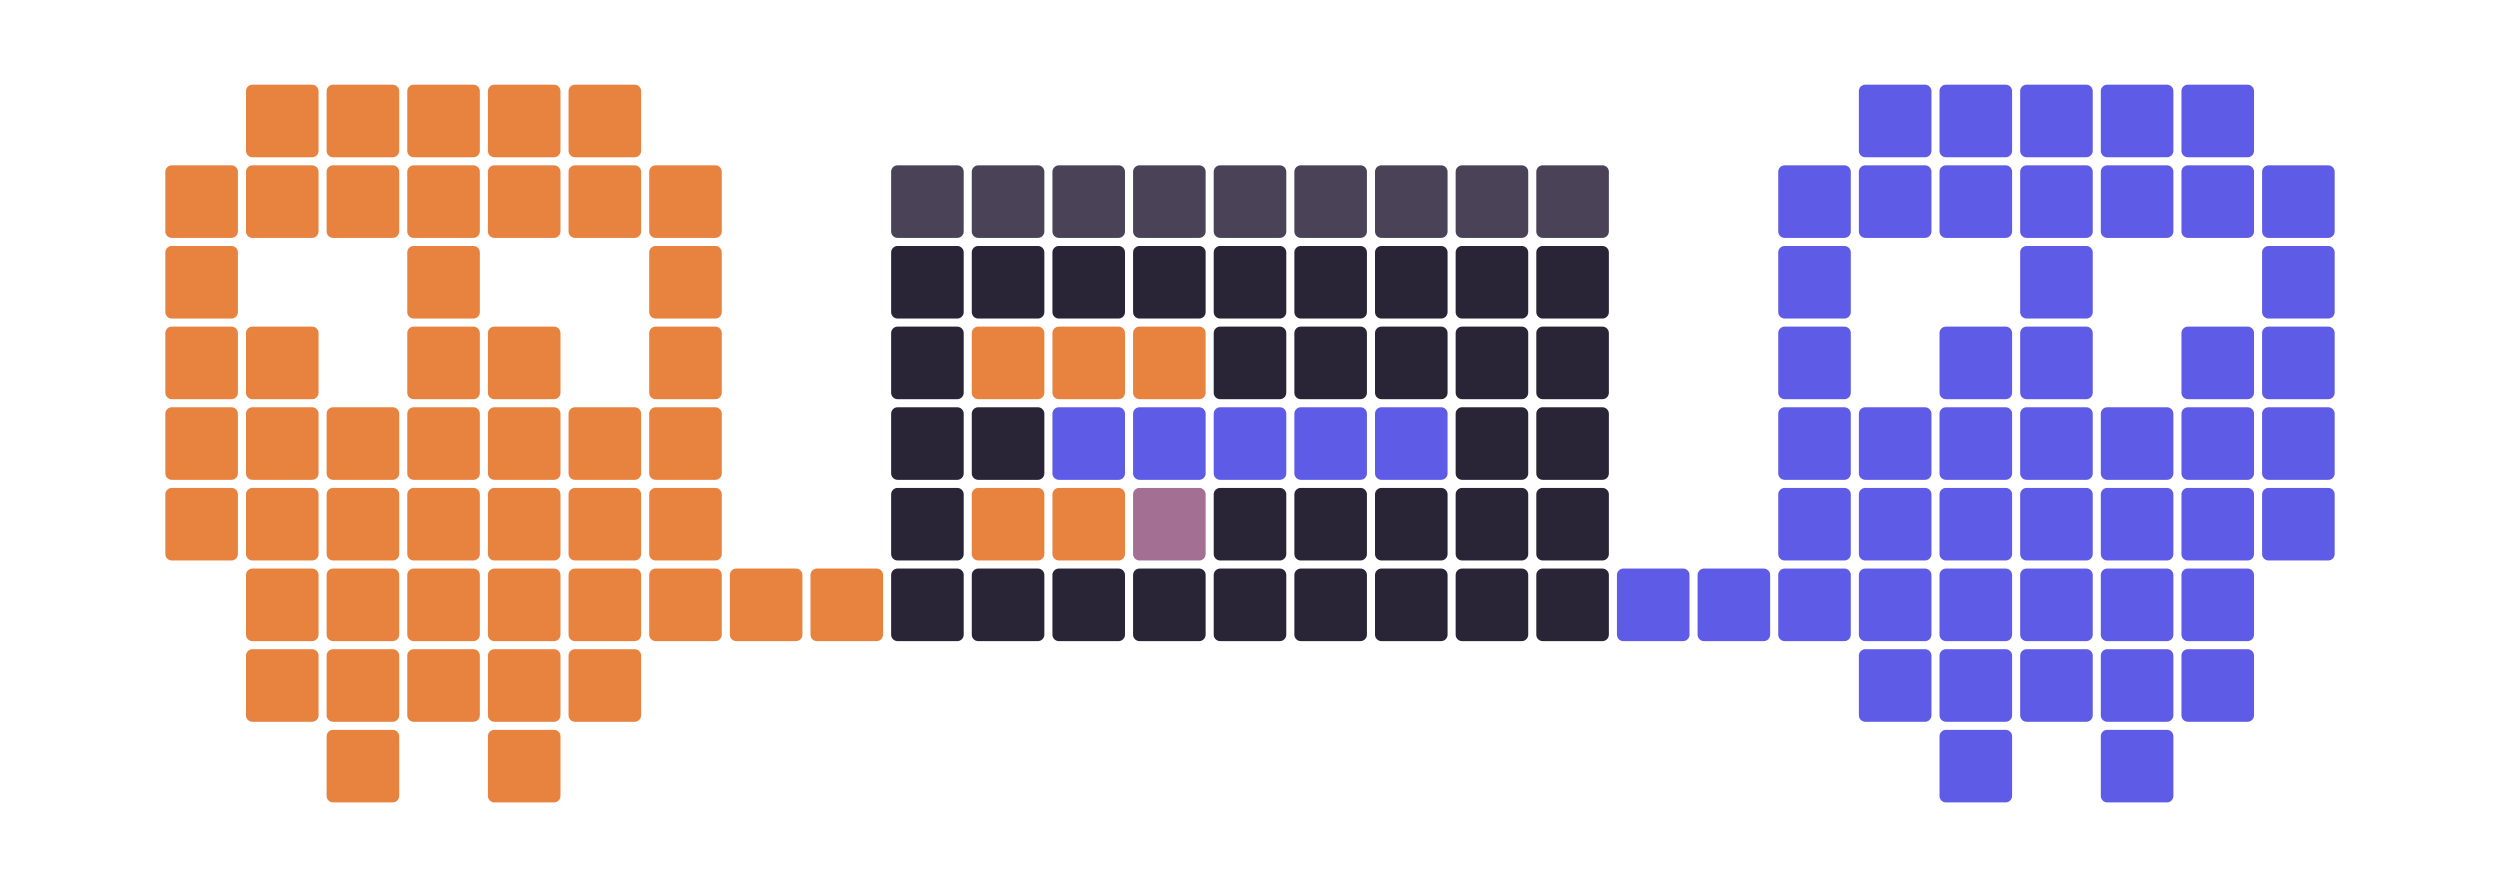
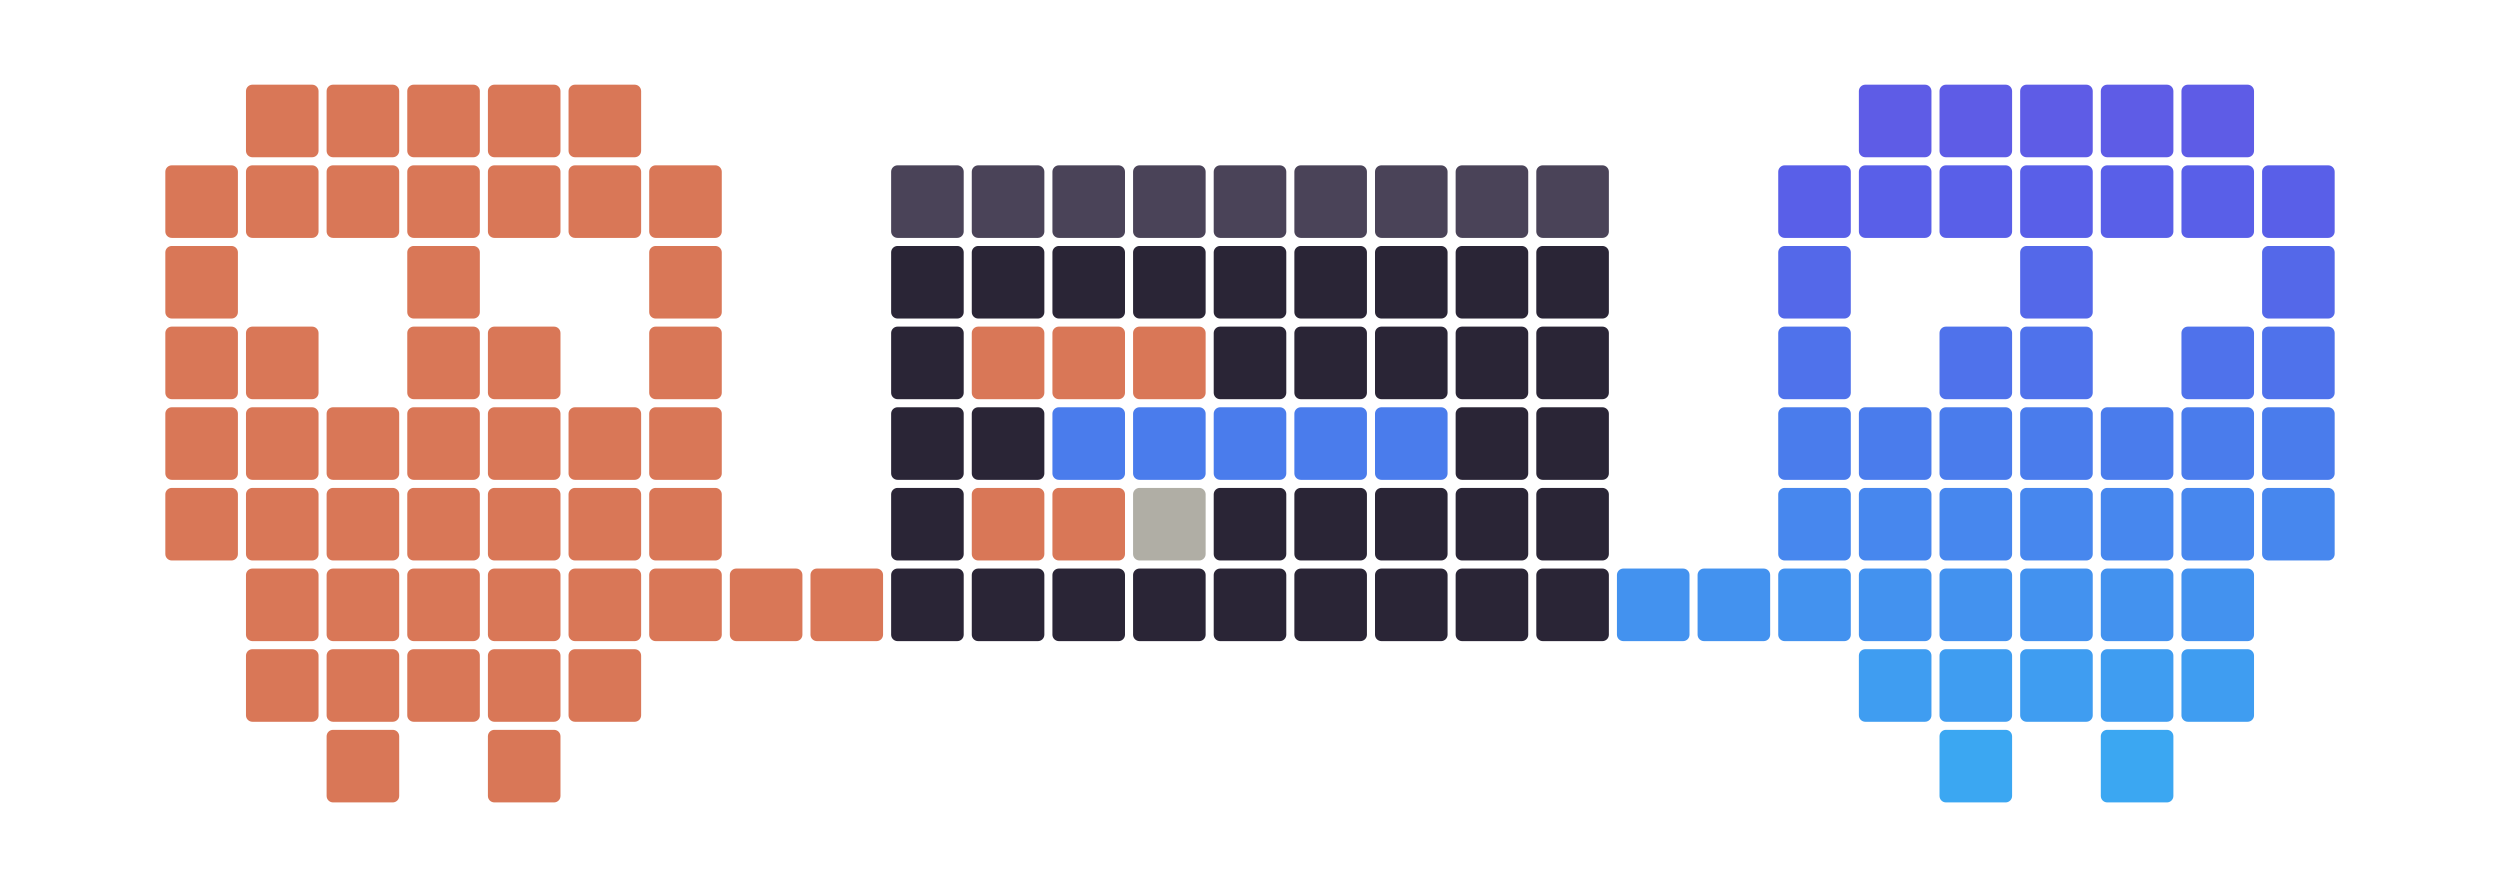
<svg xmlns="http://www.w3.org/2000/svg" viewBox="-1 -1 31 11">
-   <rect x="2.05" y="0.05" width="0.90" height="0.90" rx="0.08" fill="#E8823F" />
-   <rect x="3.05" y="0.05" width="0.90" height="0.90" rx="0.08" fill="#E8823F" />
-   <rect x="4.05" y="0.05" width="0.90" height="0.90" rx="0.08" fill="#E8823F" />
-   <rect x="5.05" y="0.05" width="0.90" height="0.90" rx="0.08" fill="#E8823F" />
-   <rect x="6.05" y="0.05" width="0.90" height="0.90" rx="0.08" fill="#E8823F" />
-   <rect x="1.05" y="1.05" width="0.90" height="0.90" rx="0.08" fill="#E8823F" />
-   <rect x="2.05" y="1.05" width="0.90" height="0.90" rx="0.08" fill="#E8823F" />
-   <rect x="3.05" y="1.05" width="0.90" height="0.90" rx="0.08" fill="#E8823F" />
-   <rect x="4.05" y="1.05" width="0.90" height="0.90" rx="0.08" fill="#E8823F" />
-   <rect x="5.05" y="1.05" width="0.90" height="0.90" rx="0.08" fill="#E8823F" />
-   <rect x="6.05" y="1.05" width="0.90" height="0.90" rx="0.08" fill="#E8823F" />
-   <rect x="7.05" y="1.05" width="0.90" height="0.90" rx="0.08" fill="#E8823F" />
-   <rect x="1.05" y="2.05" width="0.90" height="0.90" rx="0.08" fill="#E8823F" />
-   <rect x="4.05" y="2.05" width="0.90" height="0.90" rx="0.08" fill="#E8823F" />
-   <rect x="7.05" y="2.05" width="0.90" height="0.90" rx="0.08" fill="#E8823F" />
-   <rect x="1.05" y="3.05" width="0.90" height="0.90" rx="0.08" fill="#E8823F" />
-   <rect x="2.05" y="3.05" width="0.90" height="0.90" rx="0.08" fill="#E8823F" />
-   <rect x="4.05" y="3.05" width="0.90" height="0.90" rx="0.08" fill="#E8823F" />
-   <rect x="5.05" y="3.05" width="0.90" height="0.90" rx="0.08" fill="#E8823F" />
-   <rect x="7.05" y="3.05" width="0.90" height="0.90" rx="0.08" fill="#E8823F" />
-   <rect x="1.05" y="4.05" width="0.90" height="0.90" rx="0.08" fill="#E8823F" />
-   <rect x="2.05" y="4.05" width="0.90" height="0.90" rx="0.08" fill="#E8823F" />
-   <rect x="3.05" y="4.05" width="0.90" height="0.90" rx="0.08" fill="#E8823F" />
-   <rect x="4.05" y="4.05" width="0.90" height="0.90" rx="0.08" fill="#E8823F" />
-   <rect x="5.05" y="4.05" width="0.90" height="0.90" rx="0.08" fill="#E8823F" />
-   <rect x="6.05" y="4.05" width="0.90" height="0.90" rx="0.08" fill="#E8823F" />
-   <rect x="7.05" y="4.05" width="0.90" height="0.90" rx="0.08" fill="#E8823F" />
-   <rect x="1.05" y="5.05" width="0.90" height="0.90" rx="0.08" fill="#E8823F" />
-   <rect x="2.05" y="5.05" width="0.90" height="0.90" rx="0.08" fill="#E8823F" />
-   <rect x="3.05" y="5.05" width="0.90" height="0.90" rx="0.08" fill="#E8823F" />
-   <rect x="4.05" y="5.05" width="0.90" height="0.90" rx="0.08" fill="#E8823F" />
-   <rect x="5.05" y="5.05" width="0.90" height="0.90" rx="0.08" fill="#E8823F" />
-   <rect x="6.05" y="5.05" width="0.90" height="0.90" rx="0.08" fill="#E8823F" />
-   <rect x="7.05" y="5.05" width="0.90" height="0.90" rx="0.08" fill="#E8823F" />
-   <rect x="2.05" y="6.05" width="0.90" height="0.90" rx="0.08" fill="#E8823F" />
-   <rect x="3.05" y="6.05" width="0.90" height="0.90" rx="0.08" fill="#E8823F" />
-   <rect x="4.05" y="6.05" width="0.90" height="0.90" rx="0.08" fill="#E8823F" />
-   <rect x="5.05" y="6.05" width="0.90" height="0.90" rx="0.08" fill="#E8823F" />
-   <rect x="6.05" y="6.05" width="0.90" height="0.90" rx="0.08" fill="#E8823F" />
-   <rect x="7.05" y="6.05" width="0.90" height="0.90" rx="0.08" fill="#E8823F" />
-   <rect x="8.05" y="6.05" width="0.90" height="0.90" rx="0.08" fill="#E8823F" />
-   <rect x="9.05" y="6.05" width="0.90" height="0.90" rx="0.08" fill="#E8823F" />
-   <rect x="2.05" y="7.05" width="0.90" height="0.90" rx="0.08" fill="#E8823F" />
-   <rect x="3.05" y="7.05" width="0.90" height="0.90" rx="0.08" fill="#E8823F" />
-   <rect x="4.05" y="7.05" width="0.90" height="0.90" rx="0.08" fill="#E8823F" />
-   <rect x="5.05" y="7.05" width="0.90" height="0.90" rx="0.08" fill="#E8823F" />
-   <rect x="6.05" y="7.05" width="0.90" height="0.90" rx="0.08" fill="#E8823F" />
-   <rect x="3.05" y="8.05" width="0.90" height="0.90" rx="0.08" fill="#E8823F" />
-   <rect x="5.05" y="8.05" width="0.90" height="0.90" rx="0.08" fill="#E8823F" />
-   <rect x="22.05" y="0.05" width="0.90" height="0.90" rx="0.08" fill="#5E5CE6" />
-   <rect x="23.05" y="0.05" width="0.90" height="0.90" rx="0.08" fill="#5E5CE6" />
-   <rect x="24.05" y="0.05" width="0.90" height="0.90" rx="0.08" fill="#5E5CE6" />
-   <rect x="25.05" y="0.05" width="0.90" height="0.90" rx="0.08" fill="#5E5CE6" />
-   <rect x="26.05" y="0.05" width="0.90" height="0.90" rx="0.08" fill="#5E5CE6" />
-   <rect x="21.05" y="1.05" width="0.90" height="0.90" rx="0.08" fill="#5E5CE6" />
-   <rect x="22.05" y="1.05" width="0.90" height="0.90" rx="0.08" fill="#5E5CE6" />
-   <rect x="23.05" y="1.05" width="0.90" height="0.90" rx="0.08" fill="#5E5CE6" />
-   <rect x="24.05" y="1.05" width="0.90" height="0.90" rx="0.08" fill="#5E5CE6" />
-   <rect x="25.05" y="1.05" width="0.90" height="0.90" rx="0.08" fill="#5E5CE6" />
-   <rect x="26.05" y="1.05" width="0.90" height="0.90" rx="0.08" fill="#5E5CE6" />
-   <rect x="27.05" y="1.05" width="0.90" height="0.90" rx="0.08" fill="#5E5CE6" />
-   <rect x="21.05" y="2.05" width="0.90" height="0.90" rx="0.08" fill="#5E5CE6" />
-   <rect x="24.05" y="2.05" width="0.90" height="0.90" rx="0.08" fill="#5E5CE6" />
-   <rect x="27.05" y="2.05" width="0.90" height="0.90" rx="0.08" fill="#5E5CE6" />
-   <rect x="21.05" y="3.05" width="0.90" height="0.90" rx="0.08" fill="#5E5CE6" />
-   <rect x="23.05" y="3.05" width="0.90" height="0.90" rx="0.08" fill="#5E5CE6" />
-   <rect x="24.05" y="3.05" width="0.90" height="0.90" rx="0.08" fill="#5E5CE6" />
-   <rect x="26.05" y="3.05" width="0.90" height="0.90" rx="0.08" fill="#5E5CE6" />
-   <rect x="27.05" y="3.05" width="0.90" height="0.90" rx="0.08" fill="#5E5CE6" />
-   <rect x="21.05" y="4.05" width="0.90" height="0.90" rx="0.08" fill="#5E5CE6" />
-   <rect x="22.05" y="4.05" width="0.90" height="0.90" rx="0.08" fill="#5E5CE6" />
-   <rect x="23.05" y="4.05" width="0.90" height="0.90" rx="0.08" fill="#5E5CE6" />
-   <rect x="24.05" y="4.05" width="0.90" height="0.90" rx="0.08" fill="#5E5CE6" />
-   <rect x="25.05" y="4.05" width="0.90" height="0.90" rx="0.08" fill="#5E5CE6" />
-   <rect x="26.05" y="4.05" width="0.90" height="0.90" rx="0.08" fill="#5E5CE6" />
-   <rect x="27.05" y="4.05" width="0.90" height="0.90" rx="0.08" fill="#5E5CE6" />
-   <rect x="21.05" y="5.05" width="0.90" height="0.90" rx="0.08" fill="#5E5CE6" />
-   <rect x="22.05" y="5.05" width="0.90" height="0.90" rx="0.08" fill="#5E5CE6" />
-   <rect x="23.05" y="5.05" width="0.90" height="0.90" rx="0.08" fill="#5E5CE6" />
-   <rect x="24.05" y="5.05" width="0.90" height="0.90" rx="0.08" fill="#5E5CE6" />
-   <rect x="25.05" y="5.05" width="0.90" height="0.90" rx="0.08" fill="#5E5CE6" />
-   <rect x="26.05" y="5.05" width="0.90" height="0.90" rx="0.08" fill="#5E5CE6" />
-   <rect x="27.05" y="5.05" width="0.90" height="0.90" rx="0.08" fill="#5E5CE6" />
-   <rect x="19.05" y="6.05" width="0.90" height="0.90" rx="0.08" fill="#5E5CE6" />
-   <rect x="20.05" y="6.05" width="0.90" height="0.90" rx="0.08" fill="#5E5CE6" />
-   <rect x="21.05" y="6.05" width="0.90" height="0.90" rx="0.08" fill="#5E5CE6" />
-   <rect x="22.05" y="6.05" width="0.90" height="0.90" rx="0.08" fill="#5E5CE6" />
-   <rect x="23.05" y="6.05" width="0.90" height="0.90" rx="0.08" fill="#5E5CE6" />
-   <rect x="24.05" y="6.05" width="0.90" height="0.90" rx="0.08" fill="#5E5CE6" />
-   <rect x="25.05" y="6.05" width="0.90" height="0.90" rx="0.08" fill="#5E5CE6" />
-   <rect x="26.05" y="6.05" width="0.90" height="0.90" rx="0.08" fill="#5E5CE6" />
-   <rect x="22.05" y="7.05" width="0.90" height="0.90" rx="0.08" fill="#5E5CE6" />
-   <rect x="23.05" y="7.05" width="0.90" height="0.90" rx="0.08" fill="#5E5CE6" />
-   <rect x="24.05" y="7.05" width="0.90" height="0.90" rx="0.08" fill="#5E5CE6" />
-   <rect x="25.05" y="7.05" width="0.90" height="0.90" rx="0.08" fill="#5E5CE6" />
-   <rect x="26.05" y="7.05" width="0.90" height="0.90" rx="0.08" fill="#5E5CE6" />
-   <rect x="23.05" y="8.05" width="0.90" height="0.90" rx="0.08" fill="#5E5CE6" />
-   <rect x="25.05" y="8.05" width="0.90" height="0.90" rx="0.08" fill="#5E5CE6" />
+   <defs>
+     <style>
+       .claude-agent rect { fill: #D97757; }
+       .codex-agent rect[y="0.05"] { fill: #5E5CE6; }
+       .codex-agent rect[y="1.05"] { fill: #595FE8; }
+       .codex-agent rect[y="2.05"] { fill: #5468E9; }
+       .codex-agent rect[y="3.05"] { fill: #4F72EB; }
+       .codex-agent rect[y="4.05"] { fill: #4A7CEC; }
+       .codex-agent rect[y="5.05"] { fill: #4787EE; }
+       .codex-agent rect[y="6.05"] { fill: #4392EF; }
+       .codex-agent rect[y="7.05"] { fill: #3F9DF1; }
+       .codex-agent rect[y="8.05"] { fill: #3BA7F2; }
+     </style>
+   </defs>
+   <g class="claude-agent">
+     <rect x="2.05" y="0.05" width="0.90" height="0.90" rx="0.08" fill="#E8823F" />
+     <rect x="3.05" y="0.05" width="0.90" height="0.90" rx="0.08" fill="#E8823F" />
+     <rect x="4.05" y="0.05" width="0.90" height="0.90" rx="0.08" fill="#E8823F" />
+     <rect x="5.05" y="0.05" width="0.90" height="0.90" rx="0.08" fill="#E8823F" />
+     <rect x="6.05" y="0.05" width="0.90" height="0.90" rx="0.08" fill="#E8823F" />
+     <rect x="1.05" y="1.05" width="0.90" height="0.90" rx="0.08" fill="#E8823F" />
+     <rect x="2.05" y="1.05" width="0.90" height="0.90" rx="0.08" fill="#E8823F" />
+     <rect x="3.05" y="1.05" width="0.90" height="0.90" rx="0.08" fill="#E8823F" />
+     <rect x="4.05" y="1.05" width="0.90" height="0.90" rx="0.08" fill="#E8823F" />
+     <rect x="5.05" y="1.05" width="0.90" height="0.90" rx="0.08" fill="#E8823F" />
+     <rect x="6.05" y="1.05" width="0.90" height="0.90" rx="0.08" fill="#E8823F" />
+     <rect x="7.05" y="1.05" width="0.90" height="0.90" rx="0.08" fill="#E8823F" />
+     <rect x="1.05" y="2.05" width="0.90" height="0.90" rx="0.08" fill="#E8823F" />
+     <rect x="4.05" y="2.05" width="0.90" height="0.90" rx="0.08" fill="#E8823F" />
+     <rect x="7.05" y="2.05" width="0.90" height="0.90" rx="0.08" fill="#E8823F" />
+     <rect x="1.05" y="3.05" width="0.90" height="0.90" rx="0.08" fill="#E8823F" />
+     <rect x="2.05" y="3.05" width="0.90" height="0.90" rx="0.08" fill="#E8823F" />
+     <rect x="4.05" y="3.05" width="0.90" height="0.90" rx="0.08" fill="#E8823F" />
+     <rect x="5.05" y="3.05" width="0.90" height="0.90" rx="0.08" fill="#E8823F" />
+     <rect x="7.05" y="3.05" width="0.90" height="0.90" rx="0.08" fill="#E8823F" />
+     <rect x="1.05" y="4.05" width="0.90" height="0.90" rx="0.08" fill="#E8823F" />
+     <rect x="2.05" y="4.05" width="0.90" height="0.90" rx="0.08" fill="#E8823F" />
+     <rect x="3.05" y="4.05" width="0.90" height="0.90" rx="0.08" fill="#E8823F" />
+     <rect x="4.05" y="4.05" width="0.90" height="0.90" rx="0.08" fill="#E8823F" />
+     <rect x="5.05" y="4.05" width="0.90" height="0.90" rx="0.08" fill="#E8823F" />
+     <rect x="6.05" y="4.05" width="0.90" height="0.90" rx="0.08" fill="#E8823F" />
+     <rect x="7.05" y="4.05" width="0.90" height="0.90" rx="0.08" fill="#E8823F" />
+     <rect x="1.05" y="5.05" width="0.90" height="0.90" rx="0.08" fill="#E8823F" />
+     <rect x="2.05" y="5.05" width="0.90" height="0.90" rx="0.08" fill="#E8823F" />
+     <rect x="3.05" y="5.05" width="0.90" height="0.90" rx="0.08" fill="#E8823F" />
+     <rect x="4.05" y="5.05" width="0.90" height="0.90" rx="0.08" fill="#E8823F" />
+     <rect x="5.05" y="5.05" width="0.90" height="0.90" rx="0.08" fill="#E8823F" />
+     <rect x="6.05" y="5.05" width="0.90" height="0.90" rx="0.08" fill="#E8823F" />
+     <rect x="7.05" y="5.05" width="0.90" height="0.90" rx="0.08" fill="#E8823F" />
+     <rect x="2.05" y="6.05" width="0.90" height="0.90" rx="0.08" fill="#E8823F" />
+     <rect x="3.05" y="6.05" width="0.90" height="0.90" rx="0.08" fill="#E8823F" />
+     <rect x="4.05" y="6.05" width="0.90" height="0.90" rx="0.08" fill="#E8823F" />
+     <rect x="5.05" y="6.05" width="0.90" height="0.90" rx="0.08" fill="#E8823F" />
+     <rect x="6.05" y="6.05" width="0.90" height="0.90" rx="0.08" fill="#E8823F" />
+     <rect x="7.05" y="6.05" width="0.90" height="0.90" rx="0.08" fill="#E8823F" />
+     <rect x="8.05" y="6.05" width="0.90" height="0.90" rx="0.08" fill="#E8823F" />
+     <rect x="9.05" y="6.05" width="0.90" height="0.90" rx="0.08" fill="#E8823F" />
+     <rect x="2.05" y="7.05" width="0.90" height="0.90" rx="0.08" fill="#E8823F" />
+     <rect x="3.05" y="7.05" width="0.90" height="0.90" rx="0.08" fill="#E8823F" />
+     <rect x="4.05" y="7.05" width="0.90" height="0.90" rx="0.08" fill="#E8823F" />
+     <rect x="5.05" y="7.05" width="0.90" height="0.90" rx="0.08" fill="#E8823F" />
+     <rect x="6.05" y="7.05" width="0.90" height="0.90" rx="0.08" fill="#E8823F" />
+     <rect x="3.05" y="8.05" width="0.90" height="0.90" rx="0.08" fill="#E8823F" />
+     <rect x="5.05" y="8.05" width="0.90" height="0.90" rx="0.08" fill="#E8823F" />
+   </g>
+   <g class="codex-agent">
+     <rect x="22.05" y="0.05" width="0.90" height="0.90" rx="0.08" />
+     <rect x="23.05" y="0.05" width="0.90" height="0.90" rx="0.08" fill="#5E5CE6" />
+     <rect x="24.05" y="0.05" width="0.90" height="0.90" rx="0.08" fill="#5E5CE6" />
+     <rect x="25.05" y="0.05" width="0.90" height="0.90" rx="0.08" fill="#5E5CE6" />
+     <rect x="26.05" y="0.05" width="0.90" height="0.90" rx="0.08" fill="#5E5CE6" />
+     <rect x="21.05" y="1.05" width="0.90" height="0.90" rx="0.08" fill="#5E5CE6" />
+     <rect x="22.05" y="1.05" width="0.90" height="0.90" rx="0.08" fill="#5E5CE6" />
+     <rect x="23.05" y="1.05" width="0.90" height="0.90" rx="0.08" fill="#5E5CE6" />
+     <rect x="24.05" y="1.05" width="0.90" height="0.90" rx="0.08" fill="#5E5CE6" />
+     <rect x="25.05" y="1.05" width="0.90" height="0.90" rx="0.08" fill="#5E5CE6" />
+     <rect x="26.05" y="1.05" width="0.90" height="0.90" rx="0.08" fill="#5E5CE6" />
+     <rect x="27.05" y="1.05" width="0.90" height="0.90" rx="0.08" fill="#5E5CE6" />
+     <rect x="21.05" y="2.05" width="0.90" height="0.90" rx="0.08" fill="#5E5CE6" />
+     <rect x="24.05" y="2.05" width="0.90" height="0.90" rx="0.08" fill="#5E5CE6" />
+     <rect x="27.05" y="2.05" width="0.90" height="0.90" rx="0.08" fill="#5E5CE6" />
+     <rect x="21.05" y="3.05" width="0.90" height="0.90" rx="0.08" fill="#5E5CE6" />
+     <rect x="23.05" y="3.05" width="0.90" height="0.90" rx="0.08" fill="#5E5CE6" />
+     <rect x="24.05" y="3.05" width="0.90" height="0.90" rx="0.08" fill="#5E5CE6" />
+     <rect x="26.05" y="3.05" width="0.90" height="0.90" rx="0.08" fill="#5E5CE6" />
+     <rect x="27.05" y="3.05" width="0.90" height="0.90" rx="0.08" fill="#5E5CE6" />
+     <rect x="21.05" y="4.05" width="0.90" height="0.90" rx="0.08" fill="#5E5CE6" />
+     <rect x="22.05" y="4.05" width="0.90" height="0.90" rx="0.08" fill="#5E5CE6" />
+     <rect x="23.05" y="4.05" width="0.90" height="0.90" rx="0.08" fill="#5E5CE6" />
+     <rect x="24.05" y="4.05" width="0.90" height="0.90" rx="0.08" fill="#5E5CE6" />
+     <rect x="25.05" y="4.05" width="0.90" height="0.90" rx="0.08" fill="#5E5CE6" />
+     <rect x="26.05" y="4.05" width="0.90" height="0.90" rx="0.08" fill="#5E5CE6" />
+     <rect x="27.05" y="4.05" width="0.90" height="0.90" rx="0.08" fill="#5E5CE6" />
+     <rect x="21.05" y="5.05" width="0.90" height="0.90" rx="0.08" fill="#5E5CE6" />
+     <rect x="22.05" y="5.05" width="0.90" height="0.90" rx="0.08" fill="#5E5CE6" />
+     <rect x="23.05" y="5.05" width="0.90" height="0.90" rx="0.08" fill="#5E5CE6" />
+     <rect x="24.05" y="5.05" width="0.90" height="0.90" rx="0.08" fill="#5E5CE6" />
+     <rect x="25.05" y="5.05" width="0.90" height="0.90" rx="0.08" fill="#5E5CE6" />
+     <rect x="26.05" y="5.05" width="0.90" height="0.90" rx="0.08" fill="#5E5CE6" />
+     <rect x="27.05" y="5.05" width="0.90" height="0.90" rx="0.08" fill="#5E5CE6" />
+     <rect x="19.05" y="6.05" width="0.90" height="0.90" rx="0.08" fill="#5E5CE6" />
+     <rect x="20.05" y="6.05" width="0.90" height="0.90" rx="0.08" fill="#5E5CE6" />
+     <rect x="21.05" y="6.05" width="0.90" height="0.90" rx="0.08" fill="#5E5CE6" />
+     <rect x="22.05" y="6.05" width="0.90" height="0.90" rx="0.08" fill="#5E5CE6" />
+     <rect x="23.05" y="6.05" width="0.90" height="0.90" rx="0.08" fill="#5E5CE6" />
+     <rect x="24.05" y="6.05" width="0.90" height="0.90" rx="0.08" fill="#5E5CE6" />
+     <rect x="25.05" y="6.05" width="0.90" height="0.90" rx="0.08" fill="#5E5CE6" />
+     <rect x="26.05" y="6.05" width="0.90" height="0.90" rx="0.08" fill="#5E5CE6" />
+     <rect x="22.05" y="7.05" width="0.90" height="0.90" rx="0.08" fill="#5E5CE6" />
+     <rect x="23.05" y="7.05" width="0.90" height="0.90" rx="0.08" fill="#5E5CE6" />
+     <rect x="24.05" y="7.05" width="0.90" height="0.90" rx="0.08" fill="#5E5CE6" />
+     <rect x="25.05" y="7.05" width="0.90" height="0.90" rx="0.08" fill="#5E5CE6" />
+     <rect x="26.05" y="7.05" width="0.90" height="0.90" rx="0.08" fill="#5E5CE6" />
+     <rect x="23.05" y="8.05" width="0.90" height="0.90" rx="0.08" fill="#5E5CE6" />
+     <rect x="25.05" y="8.05" width="0.90" height="0.90" rx="0.08" />
+   </g>
  <rect x="10.05" y="1.05" width="0.90" height="0.90" rx="0.08" fill="#4A4358" />
  <rect x="11.05" y="1.05" width="0.90" height="0.90" rx="0.08" fill="#4A4358" />
  <rect x="12.05" y="1.05" width="0.90" height="0.90" rx="0.08" fill="#4A4358" />
  <rect x="13.05" y="1.05" width="0.90" height="0.90" rx="0.08" fill="#4A4358" />
  <rect x="14.05" y="1.05" width="0.90" height="0.90" rx="0.08" fill="#4A4358" />
  <rect x="15.05" y="1.05" width="0.90" height="0.90" rx="0.08" fill="#4A4358" />
  <rect x="16.05" y="1.05" width="0.90" height="0.90" rx="0.08" fill="#4A4358" />
  <rect x="17.05" y="1.05" width="0.90" height="0.90" rx="0.08" fill="#4A4358" />
  <rect x="18.05" y="1.05" width="0.90" height="0.90" rx="0.08" fill="#4A4358" />
  <rect x="10.05" y="2.05" width="0.90" height="0.90" rx="0.08" fill="#2A2536" />
  <rect x="11.05" y="2.05" width="0.90" height="0.90" rx="0.08" fill="#2A2536" />
  <rect x="12.05" y="2.05" width="0.90" height="0.90" rx="0.08" fill="#2A2536" />
  <rect x="13.05" y="2.05" width="0.90" height="0.90" rx="0.08" fill="#2A2536" />
  <rect x="14.05" y="2.05" width="0.90" height="0.90" rx="0.08" fill="#2A2536" />
  <rect x="15.05" y="2.05" width="0.90" height="0.90" rx="0.08" fill="#2A2536" />
  <rect x="16.05" y="2.05" width="0.90" height="0.90" rx="0.08" fill="#2A2536" />
  <rect x="17.05" y="2.05" width="0.90" height="0.90" rx="0.08" fill="#2A2536" />
  <rect x="18.05" y="2.05" width="0.90" height="0.90" rx="0.08" fill="#2A2536" />
  <rect x="10.05" y="3.05" width="0.90" height="0.90" rx="0.08" fill="#2A2536" />
-   <rect x="11.05" y="3.05" width="0.90" height="0.90" rx="0.08" fill="#E8823F" />
-   <rect x="12.05" y="3.05" width="0.90" height="0.90" rx="0.08" fill="#E8823F" />
-   <rect x="13.05" y="3.05" width="0.90" height="0.90" rx="0.08" fill="#E8823F" />
+   <rect x="11.05" y="3.05" width="0.90" height="0.90" rx="0.08" fill="#D97757" />
+   <rect x="12.05" y="3.05" width="0.90" height="0.90" rx="0.08" fill="#D97757" />
+   <rect x="13.05" y="3.05" width="0.90" height="0.90" rx="0.08" fill="#D97757" />
  <rect x="14.05" y="3.05" width="0.90" height="0.90" rx="0.08" fill="#2A2536" />
  <rect x="15.05" y="3.05" width="0.90" height="0.90" rx="0.08" fill="#2A2536" />
  <rect x="16.05" y="3.05" width="0.90" height="0.90" rx="0.08" fill="#2A2536" />
  <rect x="17.05" y="3.05" width="0.90" height="0.90" rx="0.08" fill="#2A2536" />
  <rect x="18.05" y="3.05" width="0.90" height="0.90" rx="0.08" fill="#2A2536" />
  <rect x="10.05" y="4.05" width="0.90" height="0.90" rx="0.08" fill="#2A2536" />
  <rect x="11.05" y="4.05" width="0.90" height="0.90" rx="0.08" fill="#2A2536" />
-   <rect x="12.05" y="4.05" width="0.90" height="0.90" rx="0.08" fill="#5E5CE6" />
-   <rect x="13.05" y="4.05" width="0.90" height="0.90" rx="0.08" fill="#5E5CE6" />
-   <rect x="14.05" y="4.05" width="0.90" height="0.90" rx="0.08" fill="#5E5CE6" />
-   <rect x="15.05" y="4.05" width="0.90" height="0.90" rx="0.08" fill="#5E5CE6" />
-   <rect x="16.05" y="4.05" width="0.90" height="0.90" rx="0.08" fill="#5E5CE6" />
+   <rect x="12.05" y="4.05" width="0.90" height="0.90" rx="0.08" fill="#4A7CEC" />
+   <rect x="13.05" y="4.05" width="0.90" height="0.90" rx="0.08" fill="#4A7CEC" />
+   <rect x="14.05" y="4.05" width="0.90" height="0.90" rx="0.08" fill="#4A7CEC" />
+   <rect x="15.05" y="4.05" width="0.90" height="0.90" rx="0.08" fill="#4A7CEC" />
+   <rect x="16.05" y="4.05" width="0.90" height="0.90" rx="0.08" fill="#4A7CEC" />
  <rect x="17.05" y="4.05" width="0.90" height="0.90" rx="0.08" fill="#2A2536" />
  <rect x="18.05" y="4.05" width="0.90" height="0.90" rx="0.08" fill="#2A2536" />
  <rect x="10.05" y="5.05" width="0.90" height="0.90" rx="0.08" fill="#2A2536" />
-   <rect x="11.05" y="5.05" width="0.90" height="0.90" rx="0.08" fill="#E8823F" />
-   <rect x="12.05" y="5.05" width="0.90" height="0.90" rx="0.08" fill="#E8823F" />
-   <rect x="13.05" y="5.05" width="0.90" height="0.90" rx="0.08" fill="#a36f93" />
+   <rect x="11.05" y="5.05" width="0.90" height="0.90" rx="0.08" fill="#D97757" />
+   <rect x="12.05" y="5.05" width="0.90" height="0.90" rx="0.08" fill="#D97757" />
+   <rect x="13.05" y="5.05" width="0.90" height="0.90" rx="0.08" fill="#B0AEA5" />
  <rect x="14.05" y="5.05" width="0.90" height="0.90" rx="0.08" fill="#2A2536" />
  <rect x="15.05" y="5.05" width="0.90" height="0.90" rx="0.08" fill="#2A2536" />
  <rect x="16.05" y="5.05" width="0.90" height="0.90" rx="0.08" fill="#2A2536" />
  <rect x="17.05" y="5.05" width="0.90" height="0.90" rx="0.08" fill="#2A2536" />
  <rect x="18.05" y="5.05" width="0.90" height="0.90" rx="0.08" fill="#2A2536" />
  <rect x="10.05" y="6.05" width="0.90" height="0.90" rx="0.08" fill="#2A2536" />
  <rect x="11.05" y="6.05" width="0.90" height="0.90" rx="0.08" fill="#2A2536" />
  <rect x="12.05" y="6.05" width="0.90" height="0.90" rx="0.08" fill="#2A2536" />
  <rect x="13.05" y="6.05" width="0.90" height="0.90" rx="0.08" fill="#2A2536" />
  <rect x="14.05" y="6.05" width="0.90" height="0.90" rx="0.08" fill="#2A2536" />
  <rect x="15.05" y="6.05" width="0.90" height="0.90" rx="0.08" fill="#2A2536" />
  <rect x="16.05" y="6.05" width="0.90" height="0.90" rx="0.08" fill="#2A2536" />
  <rect x="17.05" y="6.05" width="0.90" height="0.90" rx="0.08" fill="#2A2536" />
  <rect x="18.05" y="6.05" width="0.90" height="0.90" rx="0.08" fill="#2A2536" />
</svg>
